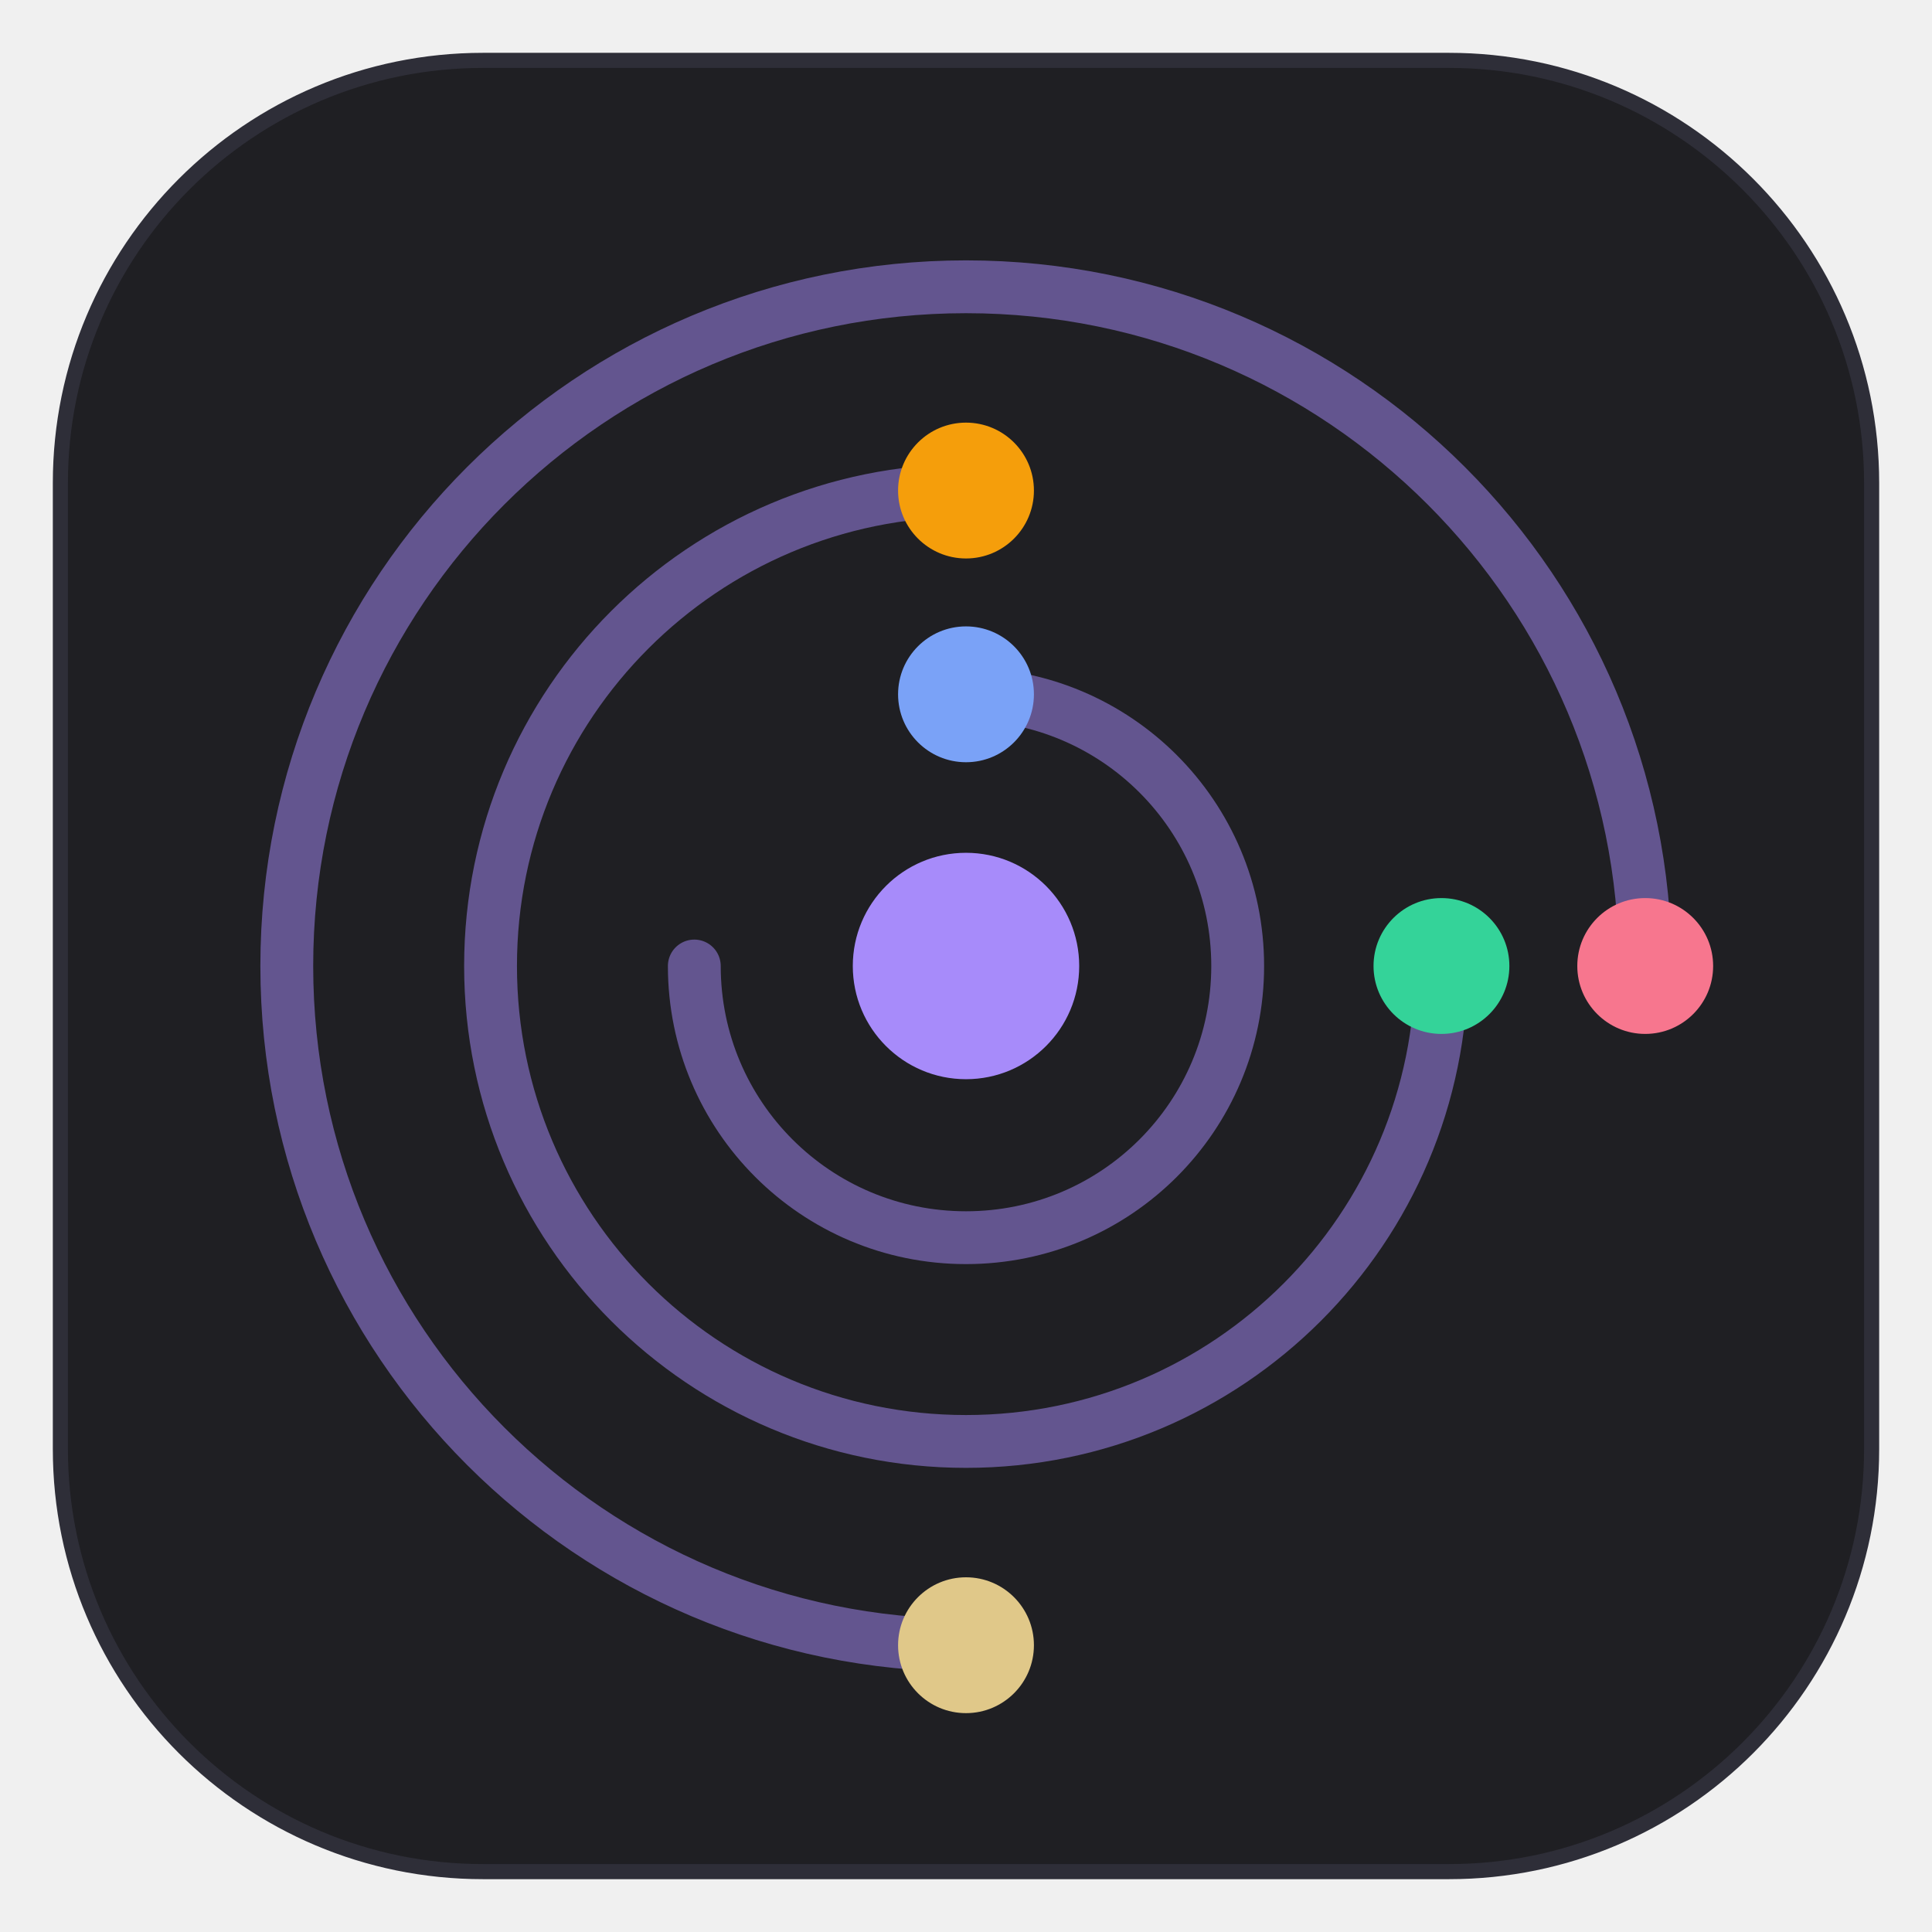
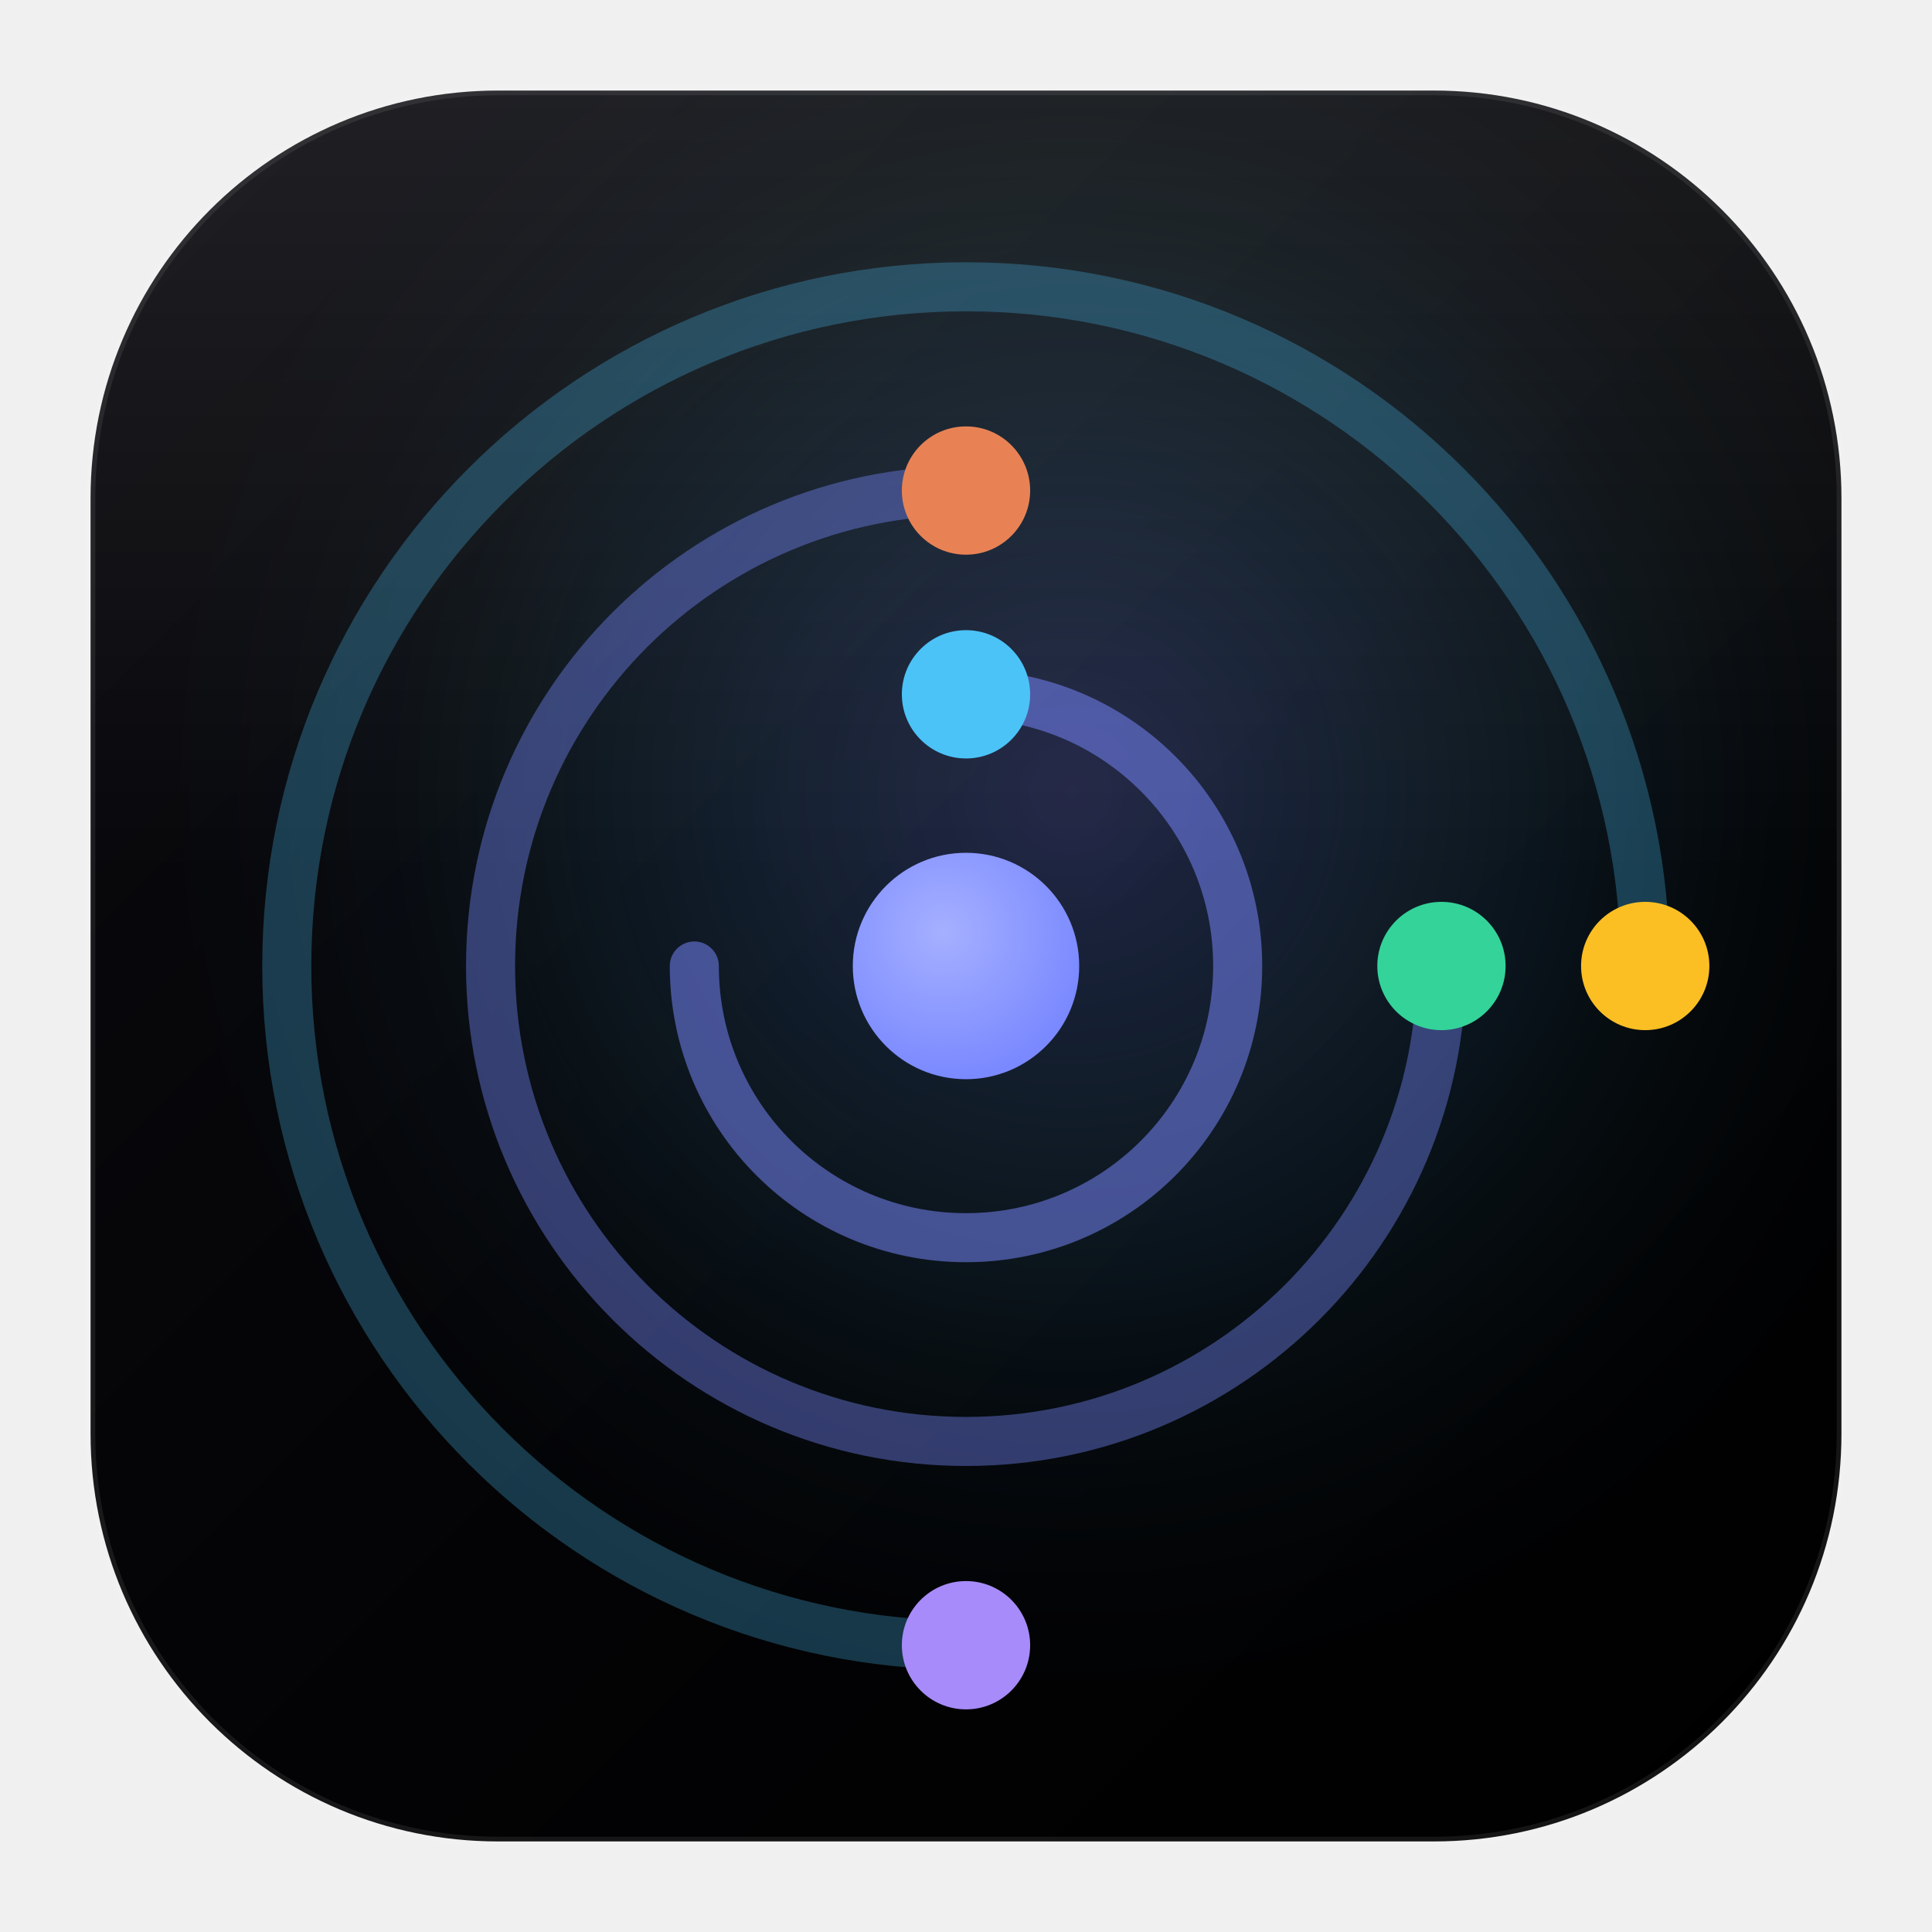
<svg xmlns="http://www.w3.org/2000/svg" viewBox="0 0 512 512" width="512" height="512">
-   <rect x="16" y="16" width="480" height="480" rx="112" fill="#1f1f23" />
-   <rect x="16" y="16" width="480" height="480" rx="112" fill="none" stroke="#2e2e38" stroke-width="4" />
-   <path d="M256 184 C295.8 184 328 216.2 328 256 C328 295.8 295.8 328 256 328 C216.2 328 184 295.8 184 256" fill="none" stroke="#63558f" stroke-width="14" stroke-linecap="round" />
-   <path d="M382 256 C382 325.6 325.6 382 256 382 C186.4 382 130 325.6 130 256 C130 186.4 186.4 130 256 130" fill="none" stroke="#63558f" stroke-width="14" stroke-linecap="round" />
-   <path d="M256 436 C156.6 436 76 355.4 76 256 C76 156.6 156.6 76 256 76 C355.4 76 436 156.6 436 256" fill="none" stroke="#63558f" stroke-width="14" stroke-linecap="round" />
-   <circle cx="256" cy="256" r="30" fill="#a78bfa" />
-   <circle cx="256" cy="184" r="18" fill="#7aa2f7" />
-   <circle cx="382" cy="256" r="18" fill="#34d399" />
-   <circle cx="256" cy="130" r="18" fill="#f59e0b" />
-   <circle cx="256" cy="436" r="18" fill="#e0c889" />
-   <circle cx="436" cy="256" r="18" fill="#f7768e" />
+   <defs>
+     <linearGradient id="bg" x1="0" y1="0" x2="1" y2="1">
+       <stop offset="0" stop-color="#0B0B10" />
+       <stop offset="0.55" stop-color="#030305" />
+       <stop offset="1" stop-color="#000000" />
+     </linearGradient>
+     <radialGradient id="glow" cx="0.56" cy="0.40" r="0.55">
+       <stop offset="0" stop-color="#7A89FF" stop-opacity="0.26" />
+       <stop offset="0.6" stop-color="#4BC3F7" stop-opacity="0.06" />
+       <stop offset="1" stop-color="#000000" stop-opacity="0" />
+     </radialGradient>
+     <linearGradient id="sheen" x1="0" y1="0" x2="0" y2="1">
+       <stop offset="0" stop-color="#FFFFFF" stop-opacity="0.09" />
+       <stop offset="0.45" stop-color="#FFFFFF" stop-opacity="0" />
+     </linearGradient>
+     <radialGradient id="nuc" cx="0.4" cy="0.35" r="0.65">
+       <stop offset="0" stop-color="#A5B0FF" />
+       <stop offset="1" stop-color="#7A89FF" />
+     </radialGradient>
+   </defs>
+   <rect x="24" y="24" width="464" height="464" rx="108" fill="url(#bg)" />
+   <rect x="24" y="24" width="464" height="464" rx="108" fill="url(#glow)" />
+   <rect x="24" y="24" width="464" height="464" rx="108" fill="url(#sheen)" />
+   <rect x="24" y="24" width="464" height="464" rx="108" fill="none" stroke="#FFFFFF" stroke-opacity="0.08" stroke-width="2.5" />
+   <path d="M256 184 C295.8 184 328 216.2 328 256 C328 295.8 295.8 328 256 328 C216.2 328 184 295.8 184 256" fill="none" stroke="#7A89FF" stroke-opacity="0.52" stroke-width="13" stroke-linecap="round" />
+   <path d="M382 256 C382 325.6 325.6 382 256 382 C186.4 382 130 325.6 130 256 C130 186.4 186.4 130 256 130" fill="none" stroke="#7A89FF" stroke-opacity="0.40" stroke-width="13" stroke-linecap="round" />
+   <path d="M256 436 C156.6 436 76 355.4 76 256 C76 156.6 156.6 76 256 76 C355.4 76 436 156.6 436 256" fill="none" stroke="#4BC3F7" stroke-opacity="0.28" stroke-width="13" stroke-linecap="round" />
+   <circle cx="256" cy="256" r="30" fill="url(#nuc)" />
+   <circle cx="256" cy="184" r="17" fill="#4BC3F7" />
+   <circle cx="382" cy="256" r="17" fill="#34D399" />
+   <circle cx="256" cy="130" r="17" fill="#E88255" />
+   <circle cx="256" cy="436" r="17" fill="#A78BFA" />
+   <circle cx="436" cy="256" r="17" fill="#FBBF24" />
</svg>
